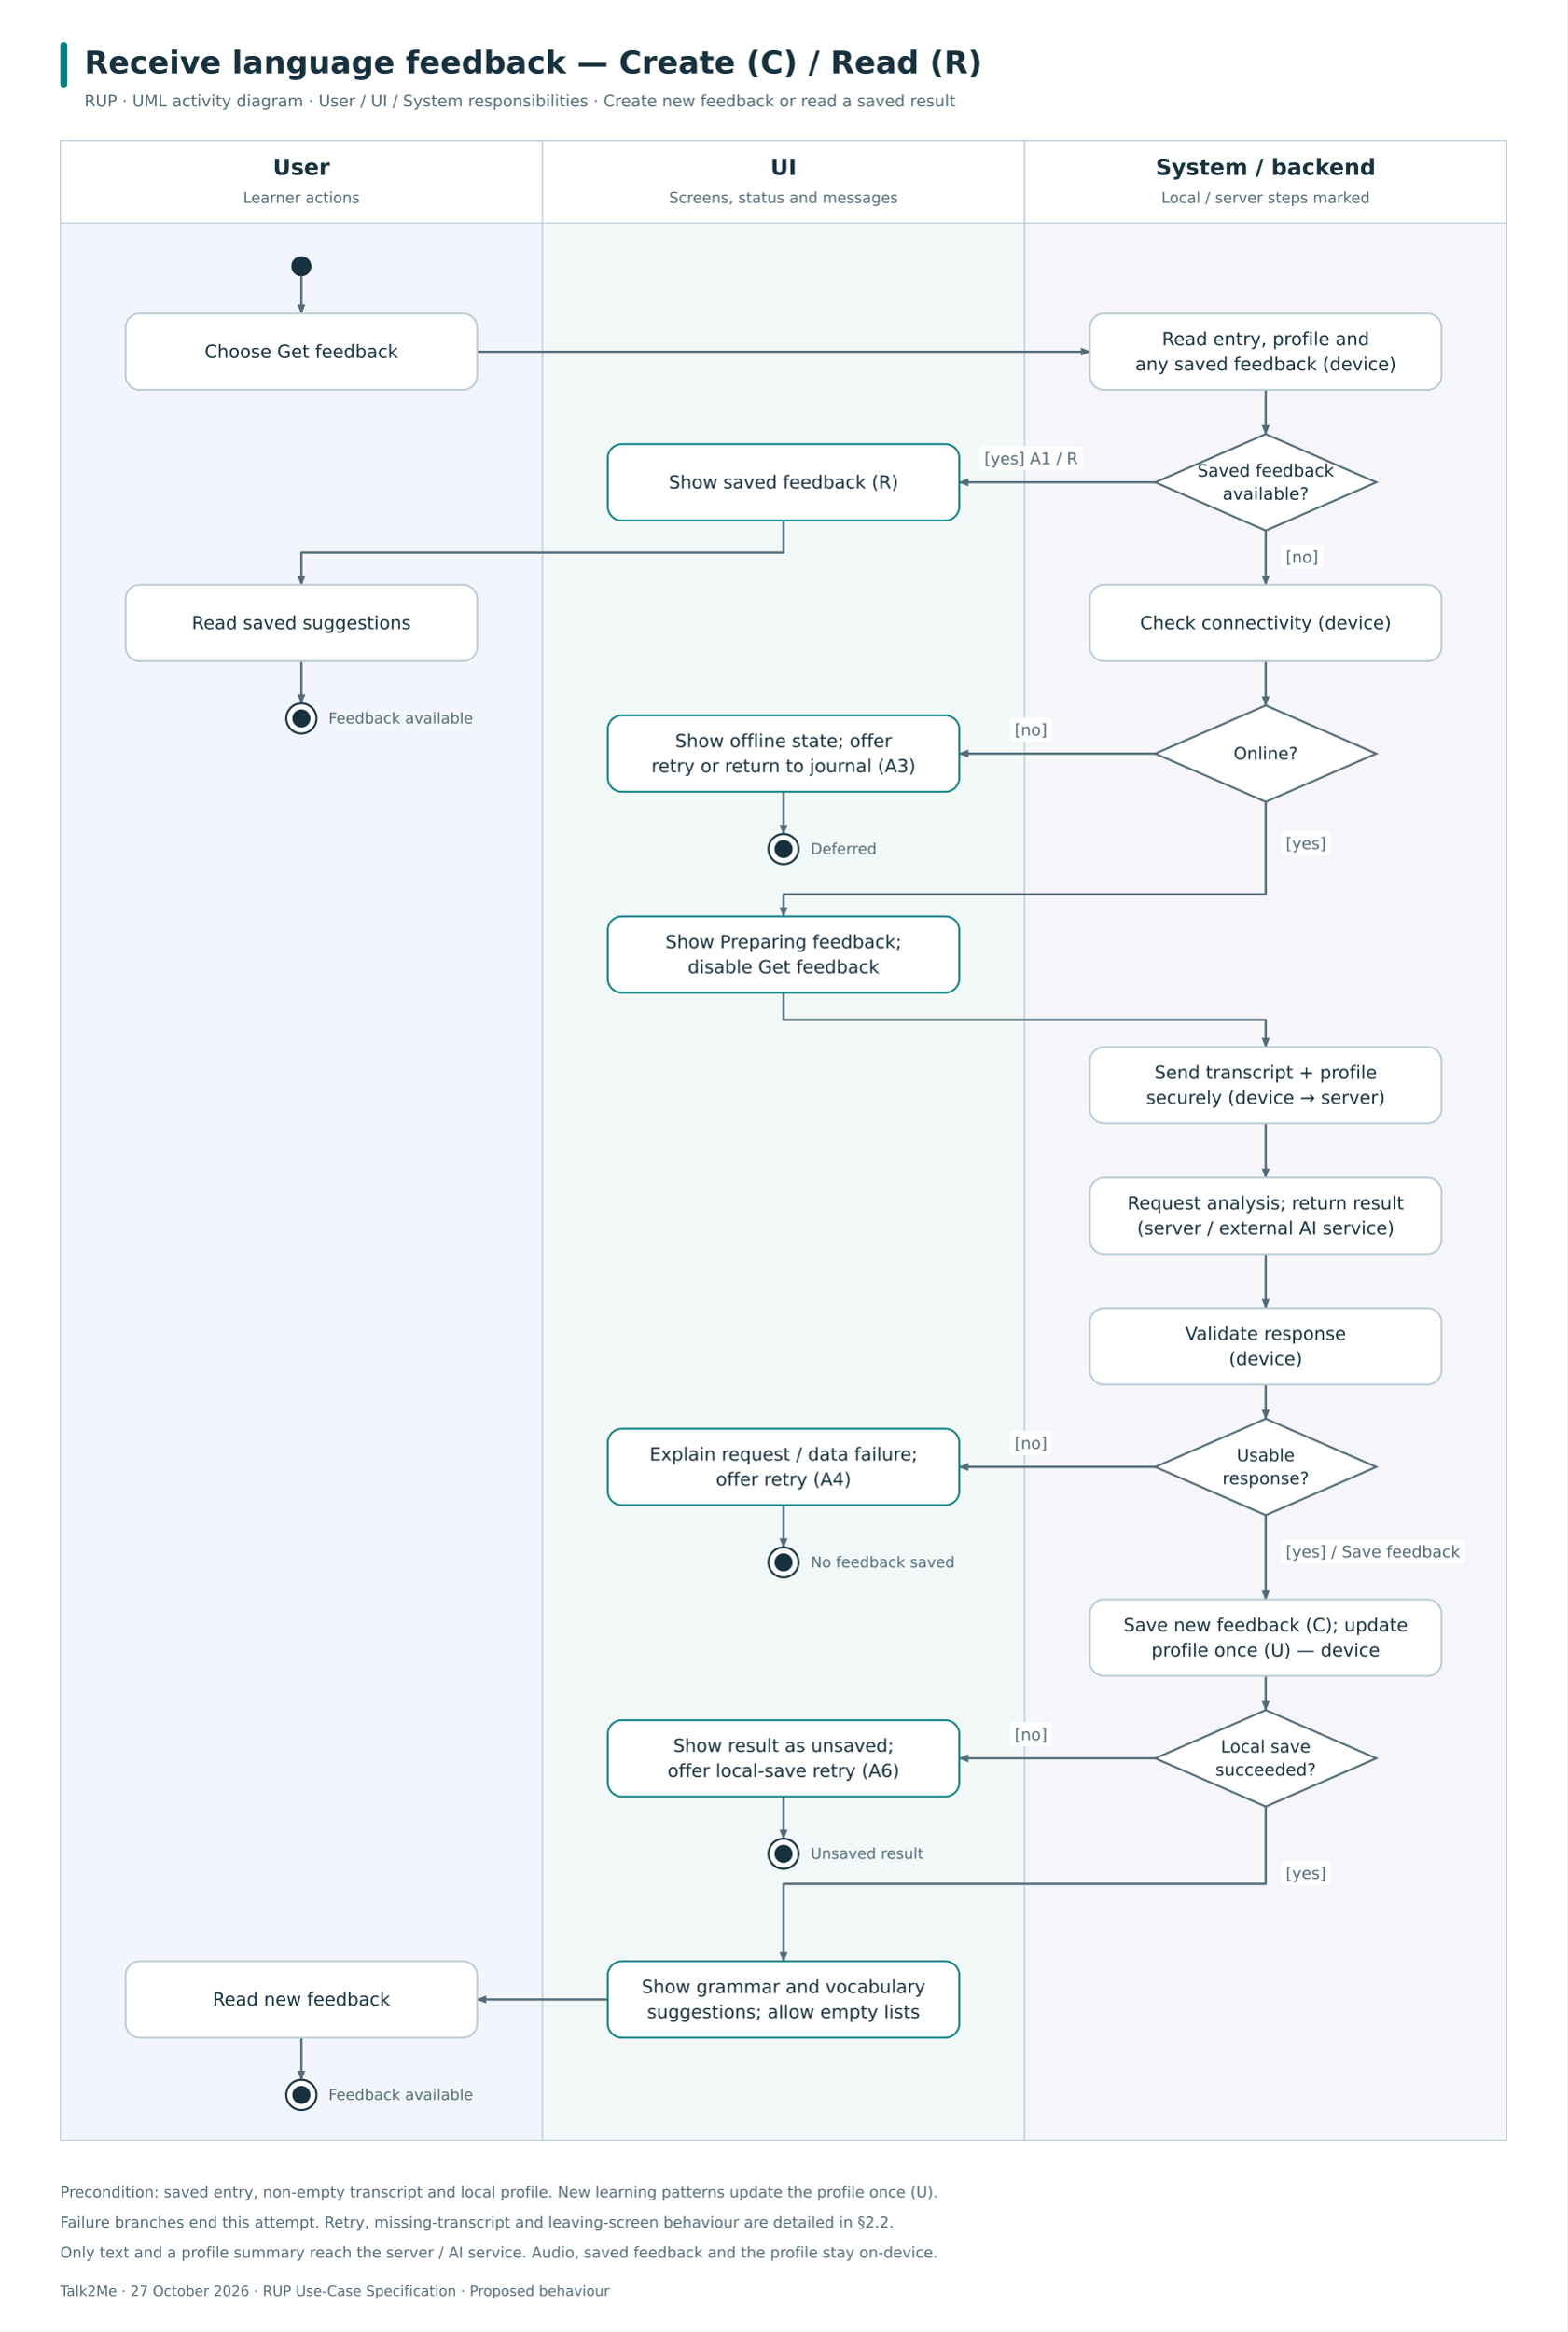
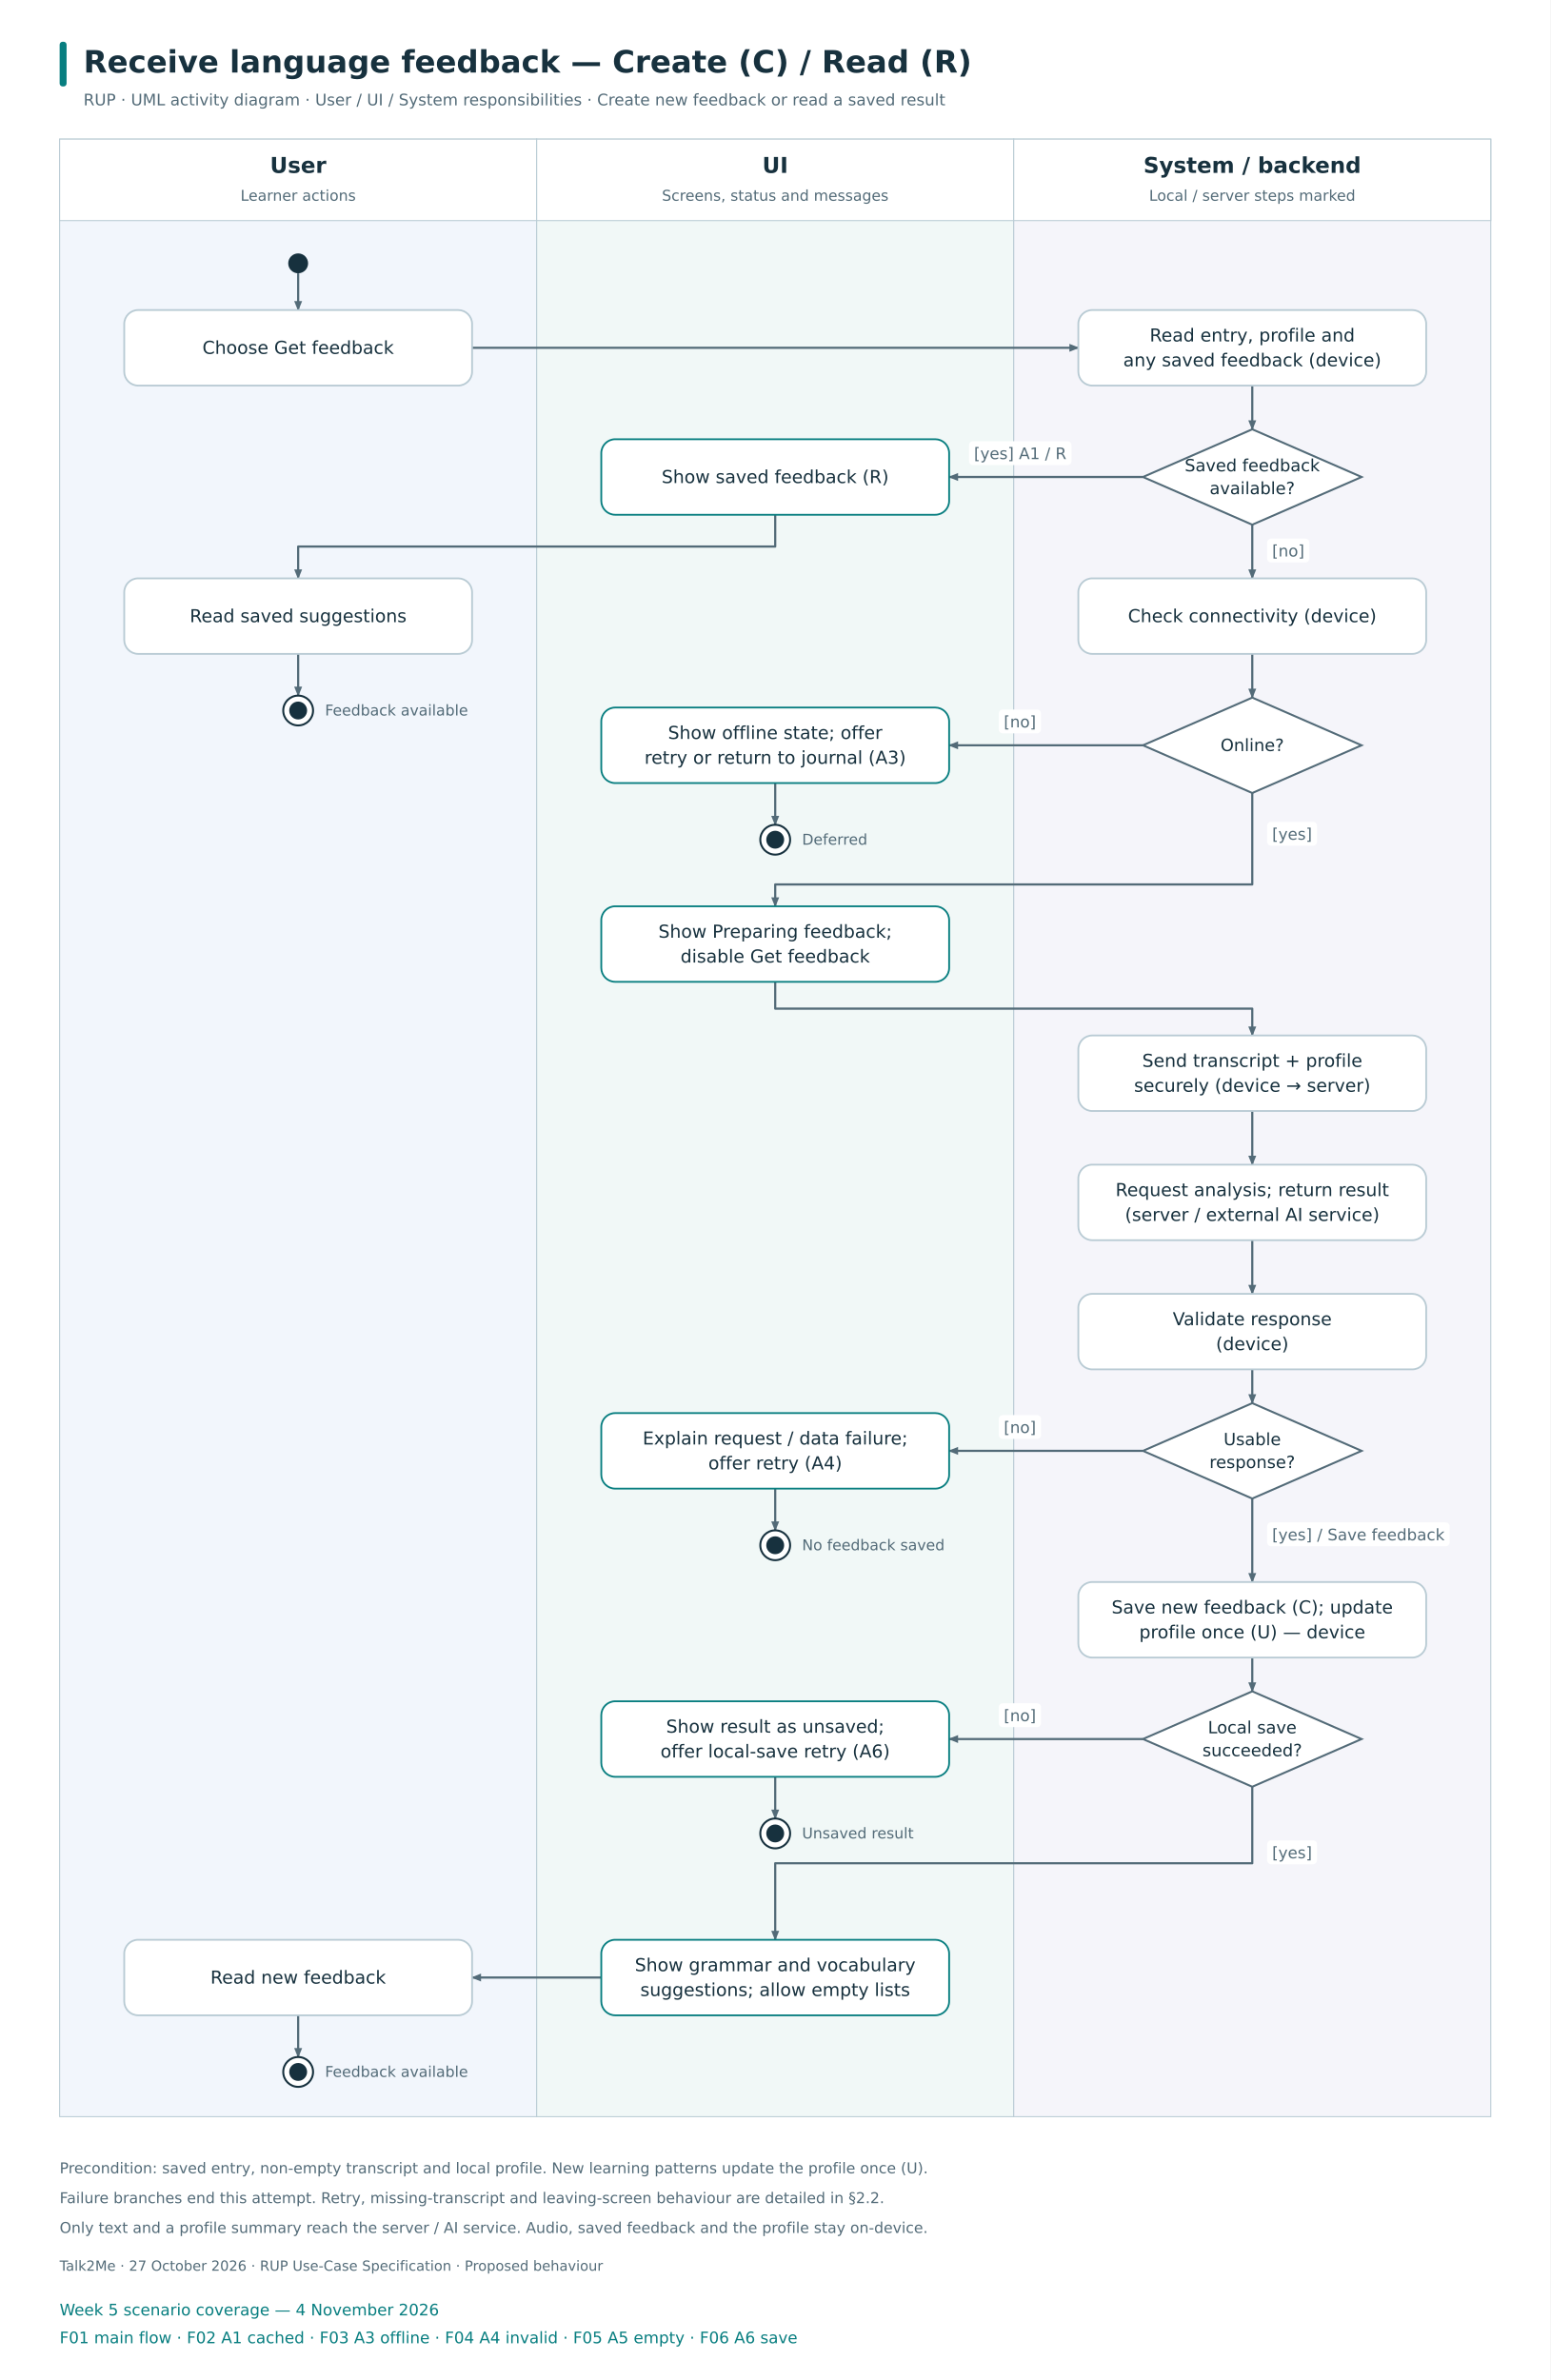
- <svg xmlns="http://www.w3.org/2000/svg" width="1560" height="2320" viewBox="0 0 1560 2320" role="img">
+ <svg xmlns="http://www.w3.org/2000/svg" width="1560" height="2395" viewBox="0 0 1560 2395" role="img">
  <defs>
    <marker id="arrow" markerWidth="10" markerHeight="8" refX="9" refY="4" orient="auto" markerUnits="userSpaceOnUse">
      <path d="M0,0 L10,4 L0,8 Z" fill="#536B78" />
    </marker>
  </defs>
-   <rect x="0" y="0" width="1560" height="2320" rx="0" fill="white" stroke="none" stroke-width="1" />
+   <rect x="0" y="0" width="1560" height="2395" rx="0" fill="white" stroke="none" stroke-width="1" />
  <rect x="60" y="42" width="7" height="45" rx="3" fill="#087E80" stroke="none" stroke-width="1" />
  <text x="84" y="73" font-family="DejaVu Sans, sans-serif" font-size="31" font-weight="700" fill="#17313E" text-anchor="start">Receive language feedback — Create (C) / Read (R)</text>
  <text x="84" y="106" font-family="DejaVu Sans, sans-serif" font-size="16" font-weight="400" fill="#536B78" text-anchor="start">RUP · UML activity diagram · User / UI / System responsibilities · Create new feedback or read a saved result</text>
  <rect x="60" y="140" width="480" height="1990" rx="0" fill="#F2F6FC" stroke="#B9CBD4" stroke-width="1" />
  <rect x="60" y="140" width="480" height="82" rx="0" fill="white" stroke="#B9CBD4" stroke-width="1" />
  <text x="300" y="174" font-family="DejaVu Sans, sans-serif" font-size="22" font-weight="700" fill="#17313E" text-anchor="middle">User</text>
  <text x="300" y="202" font-family="DejaVu Sans, sans-serif" font-size="15" font-weight="400" fill="#536B78" text-anchor="middle">Learner actions</text>
  <rect x="540" y="140" width="480" height="1990" rx="0" fill="#F1F8F7" stroke="#B9CBD4" stroke-width="1" />
  <rect x="540" y="140" width="480" height="82" rx="0" fill="white" stroke="#B9CBD4" stroke-width="1" />
  <text x="780" y="174" font-family="DejaVu Sans, sans-serif" font-size="22" font-weight="700" fill="#17313E" text-anchor="middle">UI</text>
  <text x="780" y="202" font-family="DejaVu Sans, sans-serif" font-size="15" font-weight="400" fill="#536B78" text-anchor="middle">Screens, status and messages</text>
  <rect x="1020" y="140" width="480" height="1990" rx="0" fill="#F5F5FA" stroke="#B9CBD4" stroke-width="1" />
  <rect x="1020" y="140" width="480" height="82" rx="0" fill="white" stroke="#B9CBD4" stroke-width="1" />
  <text x="1260" y="174" font-family="DejaVu Sans, sans-serif" font-size="22" font-weight="700" fill="#17313E" text-anchor="middle">System / backend</text>
  <text x="1260" y="202" font-family="DejaVu Sans, sans-serif" font-size="15" font-weight="400" fill="#536B78" text-anchor="middle">Local / server steps marked</text>
  <path d="M300,275.0 L300,312.0" fill="none" stroke="#536B78" stroke-width="2.2" stroke-linejoin="round" marker-end="url(#arrow)" />
  <path d="M475.0,350 L1085.0,350" fill="none" stroke="#536B78" stroke-width="2.2" stroke-linejoin="round" marker-end="url(#arrow)" />
  <path d="M1260,388.0 L1260,432.0" fill="none" stroke="#536B78" stroke-width="2.2" stroke-linejoin="round" marker-end="url(#arrow)" />
  <path d="M1150.0,480 L955.0,480" fill="none" stroke="#536B78" stroke-width="2.2" stroke-linejoin="round" marker-end="url(#arrow)" />
  <path d="M780,518.0 L780,550.0 L300,550.0 L300,582.0" fill="none" stroke="#536B78" stroke-width="2.2" stroke-linejoin="round" marker-end="url(#arrow)" />
  <path d="M300,658.0 L300,700.0" fill="none" stroke="#536B78" stroke-width="2.2" stroke-linejoin="round" marker-end="url(#arrow)" />
  <path d="M1260,528.0 L1260,582.0" fill="none" stroke="#536B78" stroke-width="2.2" stroke-linejoin="round" marker-end="url(#arrow)" />
  <path d="M1260,658.0 L1260,702.0" fill="none" stroke="#536B78" stroke-width="2.2" stroke-linejoin="round" marker-end="url(#arrow)" />
  <path d="M1150.0,750 L955.0,750" fill="none" stroke="#536B78" stroke-width="2.2" stroke-linejoin="round" marker-end="url(#arrow)" />
  <path d="M780,788.0 L780,830.0" fill="none" stroke="#536B78" stroke-width="2.2" stroke-linejoin="round" marker-end="url(#arrow)" />
  <path d="M1260,798.0 L1260,890 L780,890 L780,912.0" fill="none" stroke="#536B78" stroke-width="2.2" stroke-linejoin="round" marker-end="url(#arrow)" />
  <path d="M780,988.0 L780,1015.0 L1260,1015.0 L1260,1042.0" fill="none" stroke="#536B78" stroke-width="2.2" stroke-linejoin="round" marker-end="url(#arrow)" />
  <path d="M1260,1118.0 L1260,1172.0" fill="none" stroke="#536B78" stroke-width="2.2" stroke-linejoin="round" marker-end="url(#arrow)" />
  <path d="M1260,1248.0 L1260,1302.0" fill="none" stroke="#536B78" stroke-width="2.2" stroke-linejoin="round" marker-end="url(#arrow)" />
  <path d="M1260,1378.0 L1260,1412.0" fill="none" stroke="#536B78" stroke-width="2.2" stroke-linejoin="round" marker-end="url(#arrow)" />
  <path d="M1150.0,1460 L955.0,1460" fill="none" stroke="#536B78" stroke-width="2.2" stroke-linejoin="round" marker-end="url(#arrow)" />
  <path d="M780,1498.0 L780,1540.0" fill="none" stroke="#536B78" stroke-width="2.2" stroke-linejoin="round" marker-end="url(#arrow)" />
  <path d="M1260,1508.0 L1260,1592.0" fill="none" stroke="#536B78" stroke-width="2.2" stroke-linejoin="round" marker-end="url(#arrow)" />
  <path d="M1260,1668.0 L1260,1702.0" fill="none" stroke="#536B78" stroke-width="2.2" stroke-linejoin="round" marker-end="url(#arrow)" />
  <path d="M1150.0,1750 L955.0,1750" fill="none" stroke="#536B78" stroke-width="2.2" stroke-linejoin="round" marker-end="url(#arrow)" />
  <path d="M780,1788.0 L780,1830.0" fill="none" stroke="#536B78" stroke-width="2.2" stroke-linejoin="round" marker-end="url(#arrow)" />
  <path d="M1260,1798.0 L1260,1875.0 L780,1875.0 L780,1952.0" fill="none" stroke="#536B78" stroke-width="2.2" stroke-linejoin="round" marker-end="url(#arrow)" />
  <path d="M605.0,1990 L475.0,1990" fill="none" stroke="#536B78" stroke-width="2.2" stroke-linejoin="round" marker-end="url(#arrow)" />
  <path d="M300,2028.0 L300,2070.0" fill="none" stroke="#536B78" stroke-width="2.2" stroke-linejoin="round" marker-end="url(#arrow)" />
  <circle cx="300" cy="265" r="10" fill="#17313E" />
  <rect x="125.0" y="312.0" width="350" height="76" rx="14" fill="white" stroke="#B9CBD4" stroke-width="1.8" />
  <text x="300" y="356.12" font-family="DejaVu Sans, sans-serif" font-size="18" font-weight="400" fill="#17313E" text-anchor="middle">Choose Get feedback</text>
  <rect x="1085.0" y="312.0" width="350" height="76" rx="14" fill="white" stroke="#B9CBD4" stroke-width="1.8" />
  <text x="1260" y="343.62" font-family="DejaVu Sans, sans-serif" font-size="18" font-weight="400" fill="#17313E" text-anchor="middle">Read entry, profile and</text>
  <text x="1260" y="368.62" font-family="DejaVu Sans, sans-serif" font-size="18" font-weight="400" fill="#17313E" text-anchor="middle">any saved feedback (device)</text>
  <polygon points="1260,432.0 1370.0,480 1260,528.0 1150.0,480" fill="white" stroke="#536B78" stroke-width="2" />
  <text x="1260" y="474.28" font-family="DejaVu Sans, sans-serif" font-size="17" font-weight="400" fill="#17313E" text-anchor="middle">Saved feedback</text>
  <text x="1260" y="497.28" font-family="DejaVu Sans, sans-serif" font-size="17" font-weight="400" fill="#17313E" text-anchor="middle">available?</text>
  <rect x="605.0" y="442.0" width="350" height="76" rx="14" fill="white" stroke="#087E80" stroke-width="1.8" />
  <text x="780" y="486.12" font-family="DejaVu Sans, sans-serif" font-size="18" font-weight="400" fill="#17313E" text-anchor="middle">Show saved feedback (R)</text>
  <rect x="125.0" y="582.0" width="350" height="76" rx="14" fill="white" stroke="#B9CBD4" stroke-width="1.8" />
  <text x="300" y="626.12" font-family="DejaVu Sans, sans-serif" font-size="18" font-weight="400" fill="#17313E" text-anchor="middle">Read saved suggestions</text>
  <circle cx="300" cy="715" r="15" fill="white" stroke="#17313E" stroke-width="2" />
  <circle cx="300" cy="715" r="9" fill="#17313E" />
  <text x="327" y="720" font-family="DejaVu Sans, sans-serif" font-size="15" font-weight="400" fill="#536B78" text-anchor="start">Feedback available</text>
  <rect x="1085.0" y="582.0" width="350" height="76" rx="14" fill="white" stroke="#B9CBD4" stroke-width="1.8" />
  <text x="1260" y="626.12" font-family="DejaVu Sans, sans-serif" font-size="18" font-weight="400" fill="#17313E" text-anchor="middle">Check connectivity (device)</text>
  <polygon points="1260,702.0 1370.0,750 1260,798.0 1150.0,750" fill="white" stroke="#536B78" stroke-width="2" />
  <text x="1260" y="755.78" font-family="DejaVu Sans, sans-serif" font-size="17" font-weight="400" fill="#17313E" text-anchor="middle">Online?</text>
  <rect x="605.0" y="712.0" width="350" height="76" rx="14" fill="white" stroke="#087E80" stroke-width="1.8" />
  <text x="780" y="743.62" font-family="DejaVu Sans, sans-serif" font-size="18" font-weight="400" fill="#17313E" text-anchor="middle">Show offline state; offer</text>
  <text x="780" y="768.62" font-family="DejaVu Sans, sans-serif" font-size="18" font-weight="400" fill="#17313E" text-anchor="middle">retry or return to journal (A3)</text>
  <circle cx="780" cy="845" r="15" fill="white" stroke="#17313E" stroke-width="2" />
  <circle cx="780" cy="845" r="9" fill="#17313E" />
  <text x="807" y="850" font-family="DejaVu Sans, sans-serif" font-size="15" font-weight="400" fill="#536B78" text-anchor="start">Deferred</text>
  <rect x="605.0" y="912.0" width="350" height="76" rx="14" fill="white" stroke="#087E80" stroke-width="1.8" />
  <text x="780" y="943.62" font-family="DejaVu Sans, sans-serif" font-size="18" font-weight="400" fill="#17313E" text-anchor="middle">Show Preparing feedback;</text>
  <text x="780" y="968.62" font-family="DejaVu Sans, sans-serif" font-size="18" font-weight="400" fill="#17313E" text-anchor="middle">disable Get feedback</text>
  <rect x="1085.0" y="1042.0" width="350" height="76" rx="14" fill="white" stroke="#B9CBD4" stroke-width="1.8" />
  <text x="1260" y="1073.62" font-family="DejaVu Sans, sans-serif" font-size="18" font-weight="400" fill="#17313E" text-anchor="middle">Send transcript + profile</text>
  <text x="1260" y="1098.62" font-family="DejaVu Sans, sans-serif" font-size="18" font-weight="400" fill="#17313E" text-anchor="middle">securely (device → server)</text>
  <rect x="1085.0" y="1172.0" width="350" height="76" rx="14" fill="white" stroke="#B9CBD4" stroke-width="1.8" />
  <text x="1260" y="1203.62" font-family="DejaVu Sans, sans-serif" font-size="18" font-weight="400" fill="#17313E" text-anchor="middle">Request analysis; return result</text>
  <text x="1260" y="1228.62" font-family="DejaVu Sans, sans-serif" font-size="18" font-weight="400" fill="#17313E" text-anchor="middle">(server / external AI service)</text>
  <rect x="1085.0" y="1302.0" width="350" height="76" rx="14" fill="white" stroke="#B9CBD4" stroke-width="1.8" />
  <text x="1260" y="1333.62" font-family="DejaVu Sans, sans-serif" font-size="18" font-weight="400" fill="#17313E" text-anchor="middle">Validate response</text>
  <text x="1260" y="1358.62" font-family="DejaVu Sans, sans-serif" font-size="18" font-weight="400" fill="#17313E" text-anchor="middle">(device)</text>
  <polygon points="1260,1412.0 1370.0,1460 1260,1508.0 1150.0,1460" fill="white" stroke="#536B78" stroke-width="2" />
  <text x="1260" y="1454.28" font-family="DejaVu Sans, sans-serif" font-size="17" font-weight="400" fill="#17313E" text-anchor="middle">Usable</text>
  <text x="1260" y="1477.28" font-family="DejaVu Sans, sans-serif" font-size="17" font-weight="400" fill="#17313E" text-anchor="middle">response?</text>
  <rect x="605.0" y="1422.0" width="350" height="76" rx="14" fill="white" stroke="#087E80" stroke-width="1.8" />
  <text x="780" y="1453.62" font-family="DejaVu Sans, sans-serif" font-size="18" font-weight="400" fill="#17313E" text-anchor="middle">Explain request / data failure;</text>
  <text x="780" y="1478.62" font-family="DejaVu Sans, sans-serif" font-size="18" font-weight="400" fill="#17313E" text-anchor="middle">offer retry (A4)</text>
  <circle cx="780" cy="1555" r="15" fill="white" stroke="#17313E" stroke-width="2" />
  <circle cx="780" cy="1555" r="9" fill="#17313E" />
  <text x="807" y="1560" font-family="DejaVu Sans, sans-serif" font-size="15" font-weight="400" fill="#536B78" text-anchor="start">No feedback saved</text>
  <rect x="1085.0" y="1592.0" width="350" height="76" rx="14" fill="white" stroke="#B9CBD4" stroke-width="1.8" />
  <text x="1260" y="1623.62" font-family="DejaVu Sans, sans-serif" font-size="18" font-weight="400" fill="#17313E" text-anchor="middle">Save new feedback (C); update</text>
  <text x="1260" y="1648.62" font-family="DejaVu Sans, sans-serif" font-size="18" font-weight="400" fill="#17313E" text-anchor="middle">profile once (U) — device</text>
  <polygon points="1260,1702.0 1370.0,1750 1260,1798.0 1150.0,1750" fill="white" stroke="#536B78" stroke-width="2" />
  <text x="1260" y="1744.28" font-family="DejaVu Sans, sans-serif" font-size="17" font-weight="400" fill="#17313E" text-anchor="middle">Local save</text>
  <text x="1260" y="1767.28" font-family="DejaVu Sans, sans-serif" font-size="17" font-weight="400" fill="#17313E" text-anchor="middle">succeeded?</text>
  <rect x="605.0" y="1712.0" width="350" height="76" rx="14" fill="white" stroke="#087E80" stroke-width="1.8" />
  <text x="780" y="1743.62" font-family="DejaVu Sans, sans-serif" font-size="18" font-weight="400" fill="#17313E" text-anchor="middle">Show result as unsaved;</text>
  <text x="780" y="1768.62" font-family="DejaVu Sans, sans-serif" font-size="18" font-weight="400" fill="#17313E" text-anchor="middle">offer local-save retry (A6)</text>
  <circle cx="780" cy="1845" r="15" fill="white" stroke="#17313E" stroke-width="2" />
  <circle cx="780" cy="1845" r="9" fill="#17313E" />
  <text x="807" y="1850" font-family="DejaVu Sans, sans-serif" font-size="15" font-weight="400" fill="#536B78" text-anchor="start">Unsaved result</text>
  <rect x="605.0" y="1952.0" width="350" height="76" rx="14" fill="white" stroke="#087E80" stroke-width="1.8" />
  <text x="780" y="1983.62" font-family="DejaVu Sans, sans-serif" font-size="18" font-weight="400" fill="#17313E" text-anchor="middle">Show grammar and vocabulary</text>
  <text x="780" y="2008.62" font-family="DejaVu Sans, sans-serif" font-size="18" font-weight="400" fill="#17313E" text-anchor="middle">suggestions; allow empty lists</text>
  <rect x="125.0" y="1952.0" width="350" height="76" rx="14" fill="white" stroke="#B9CBD4" stroke-width="1.8" />
  <text x="300" y="1996.12" font-family="DejaVu Sans, sans-serif" font-size="18" font-weight="400" fill="#17313E" text-anchor="middle">Read new feedback</text>
  <circle cx="300" cy="2085" r="15" fill="white" stroke="#17313E" stroke-width="2" />
  <circle cx="300" cy="2085" r="9" fill="#17313E" />
  <text x="327" y="2090" font-family="DejaVu Sans, sans-serif" font-size="15" font-weight="400" fill="#536B78" text-anchor="start">Feedback available</text>
  <rect x="975" y="444" width="103.094" height="24" rx="4" fill="white" stroke="none" stroke-width="1" />
  <text x="980" y="462" font-family="DejaVu Sans, sans-serif" font-size="16" font-weight="400" fill="#536B78" text-anchor="start">[yes] A1 / R</text>
  <rect x="1275" y="542" width="42.438" height="24" rx="4" fill="white" stroke="none" stroke-width="1" />
  <text x="1280" y="560" font-family="DejaVu Sans, sans-serif" font-size="16" font-weight="400" fill="#536B78" text-anchor="start">[no]</text>
  <rect x="1005" y="714" width="42.438" height="24" rx="4" fill="white" stroke="none" stroke-width="1" />
  <text x="1010" y="732" font-family="DejaVu Sans, sans-serif" font-size="16" font-weight="400" fill="#536B78" text-anchor="start">[no]</text>
  <rect x="1275" y="827" width="50.156" height="24" rx="4" fill="white" stroke="none" stroke-width="1" />
  <text x="1280" y="845" font-family="DejaVu Sans, sans-serif" font-size="16" font-weight="400" fill="#536B78" text-anchor="start">[yes]</text>
  <rect x="1005" y="1424" width="42.438" height="24" rx="4" fill="white" stroke="none" stroke-width="1" />
  <text x="1010" y="1442" font-family="DejaVu Sans, sans-serif" font-size="16" font-weight="400" fill="#536B78" text-anchor="start">[no]</text>
  <rect x="1275" y="1532" width="183.625" height="24" rx="4" fill="white" stroke="none" stroke-width="1" />
  <text x="1280" y="1550" font-family="DejaVu Sans, sans-serif" font-size="16" font-weight="400" fill="#536B78" text-anchor="start">[yes] / Save feedback</text>
  <rect x="1005" y="1714" width="42.438" height="24" rx="4" fill="white" stroke="none" stroke-width="1" />
  <text x="1010" y="1732" font-family="DejaVu Sans, sans-serif" font-size="16" font-weight="400" fill="#536B78" text-anchor="start">[no]</text>
  <rect x="1275" y="1852" width="50.156" height="24" rx="4" fill="white" stroke="none" stroke-width="1" />
  <text x="1280" y="1870" font-family="DejaVu Sans, sans-serif" font-size="16" font-weight="400" fill="#536B78" text-anchor="start">[yes]</text>
  <text x="60" y="2187" font-family="DejaVu Sans, sans-serif" font-size="15" font-weight="400" fill="#536B78" text-anchor="start">Precondition: saved entry, non-empty transcript and local profile. New learning patterns update the profile once (U).</text>
  <text x="60" y="2217" font-family="DejaVu Sans, sans-serif" font-size="15" font-weight="400" fill="#536B78" text-anchor="start">Failure branches end this attempt. Retry, missing-transcript and leaving-screen behaviour are detailed in §2.2.</text>
  <text x="60" y="2247" font-family="DejaVu Sans, sans-serif" font-size="15" font-weight="400" fill="#536B78" text-anchor="start">Only text and a profile summary reach the server / AI service. Audio, saved feedback and the profile stay on-device.</text>
  <text x="60" y="2285" font-family="DejaVu Sans, sans-serif" font-size="14" font-weight="400" fill="#536B78" text-anchor="start">Talk2Me · 27 October 2026 · RUP Use-Case Specification · Proposed behaviour</text>
+   <text x="60" y="2330" font-family="DejaVu Sans, sans-serif" font-size="16" fill="#087E80">Week 5 scenario coverage — 4 November 2026</text>
+   <text x="60" y="2358" font-family="DejaVu Sans, sans-serif" font-size="16" fill="#087E80">F01 main flow · F02 A1 cached · F03 A3 offline · F04 A4 invalid · F05 A5 empty · F06 A6 save</text>
</svg>
